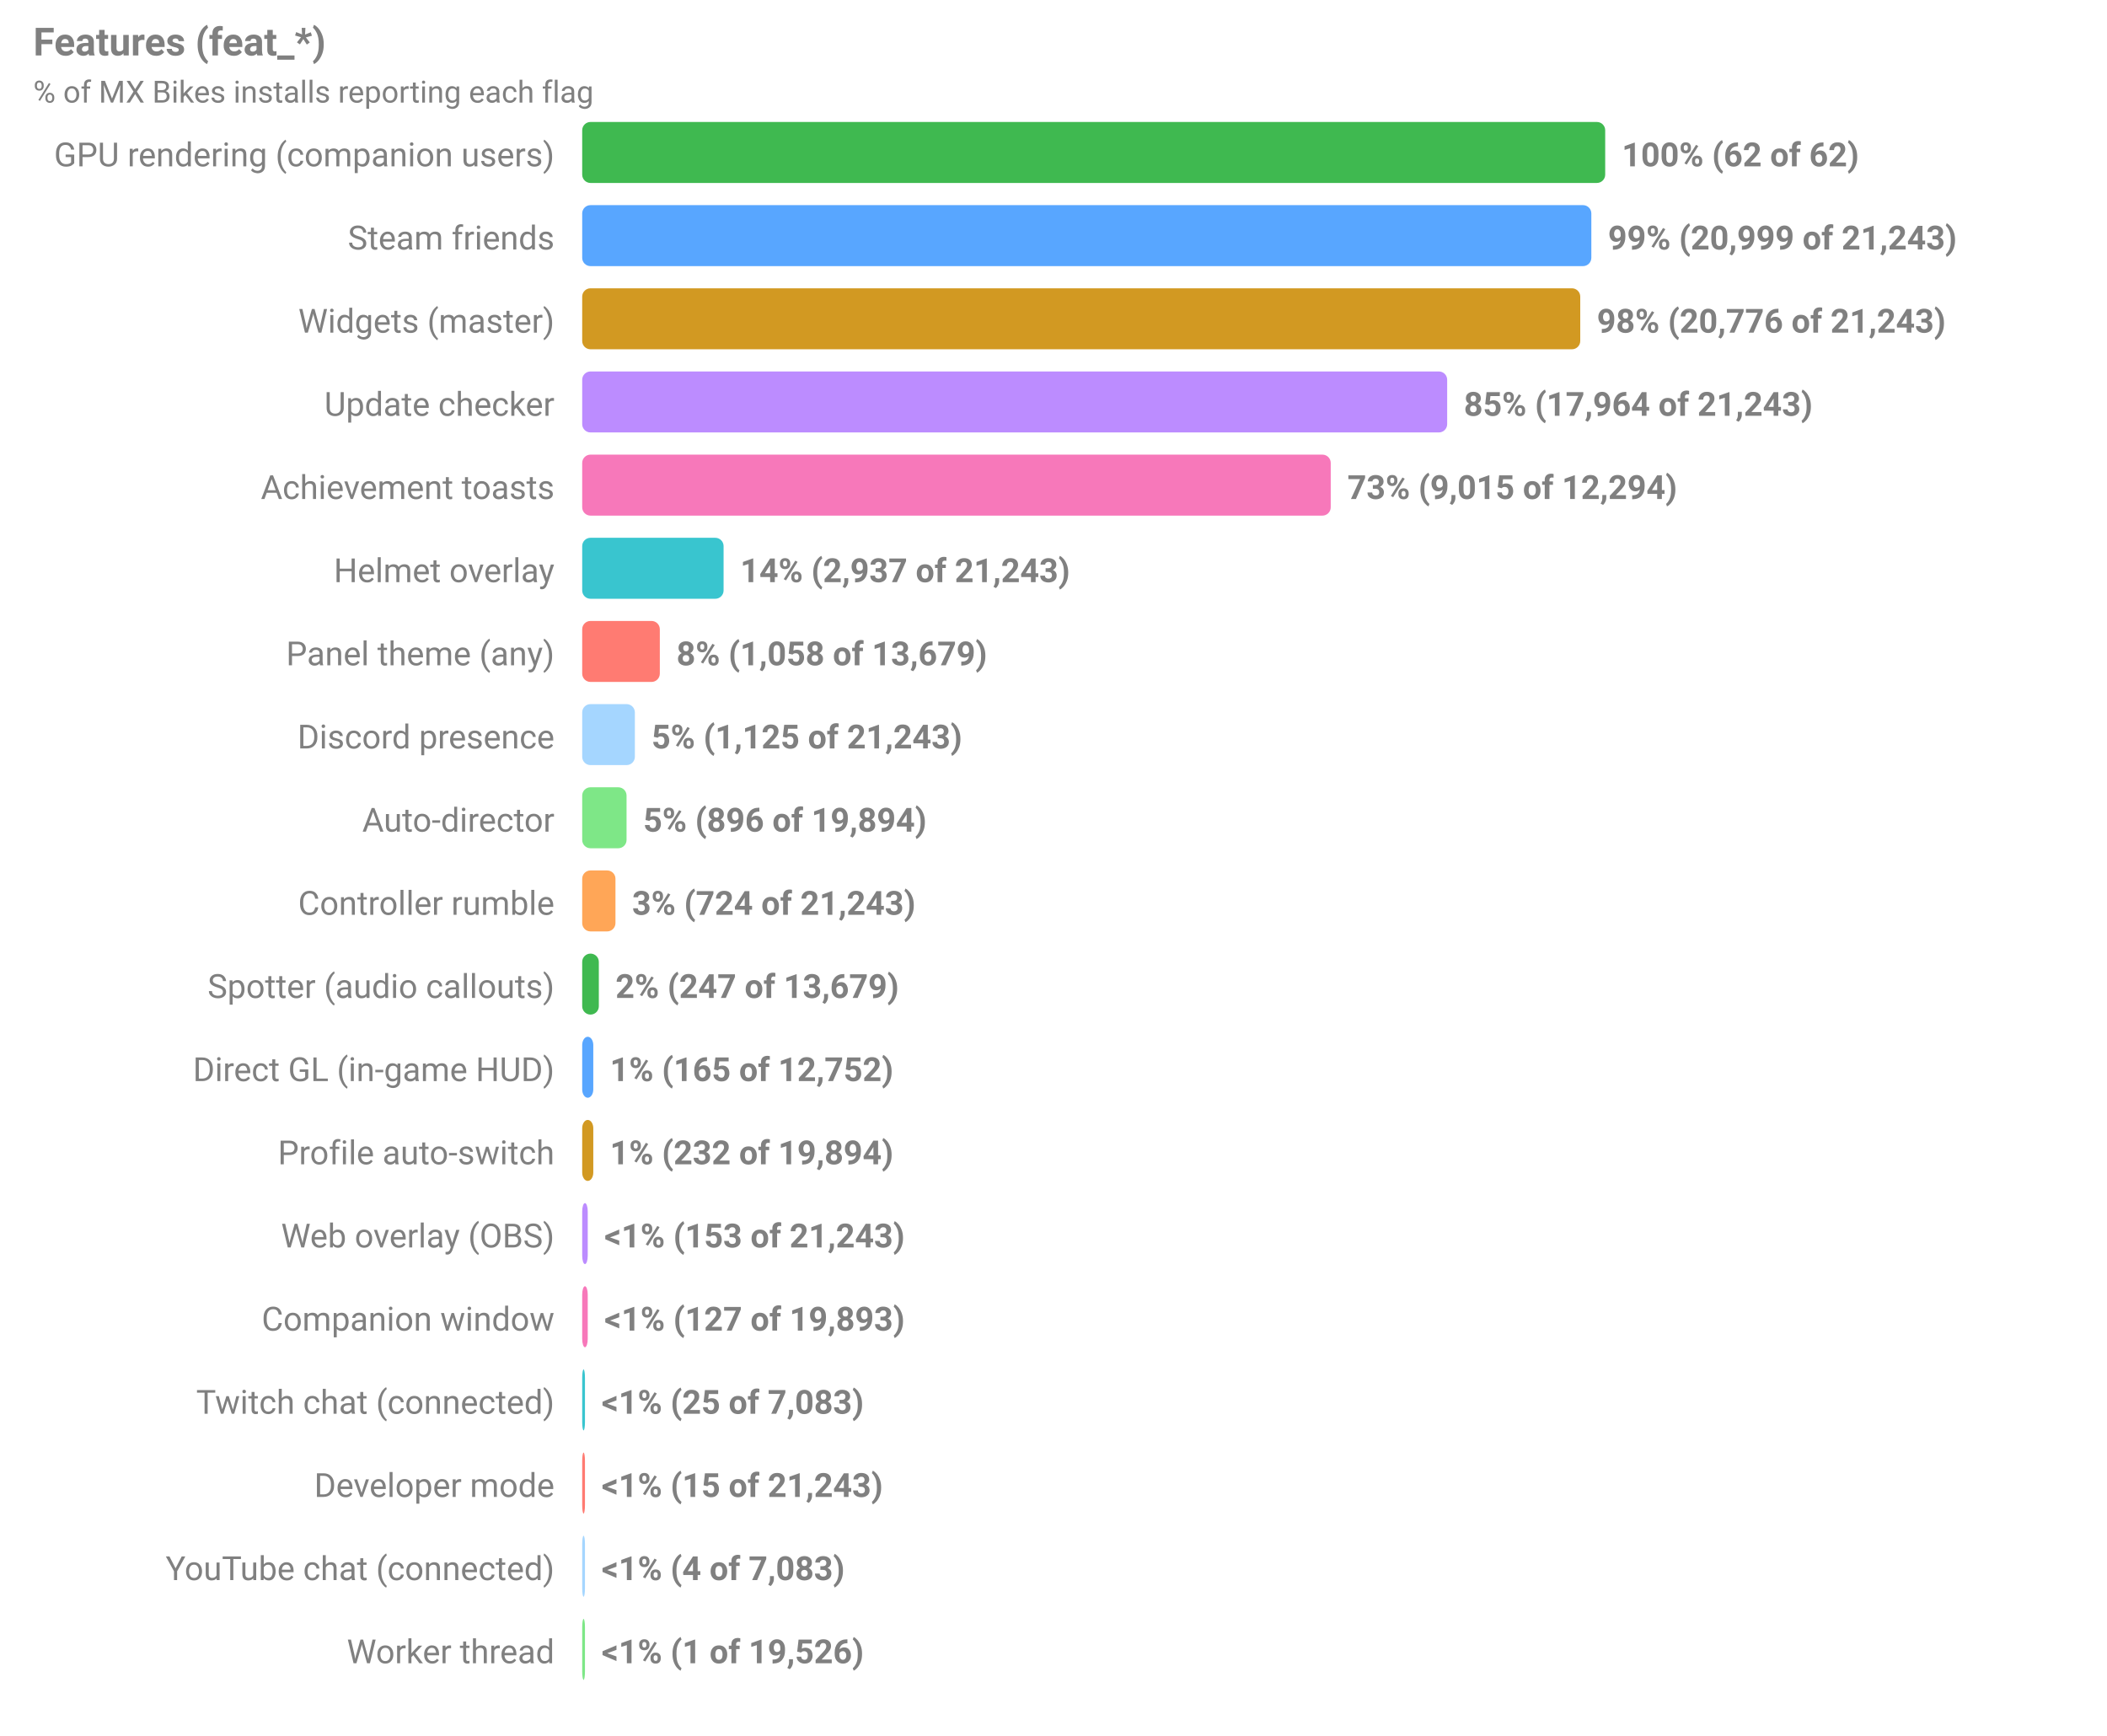
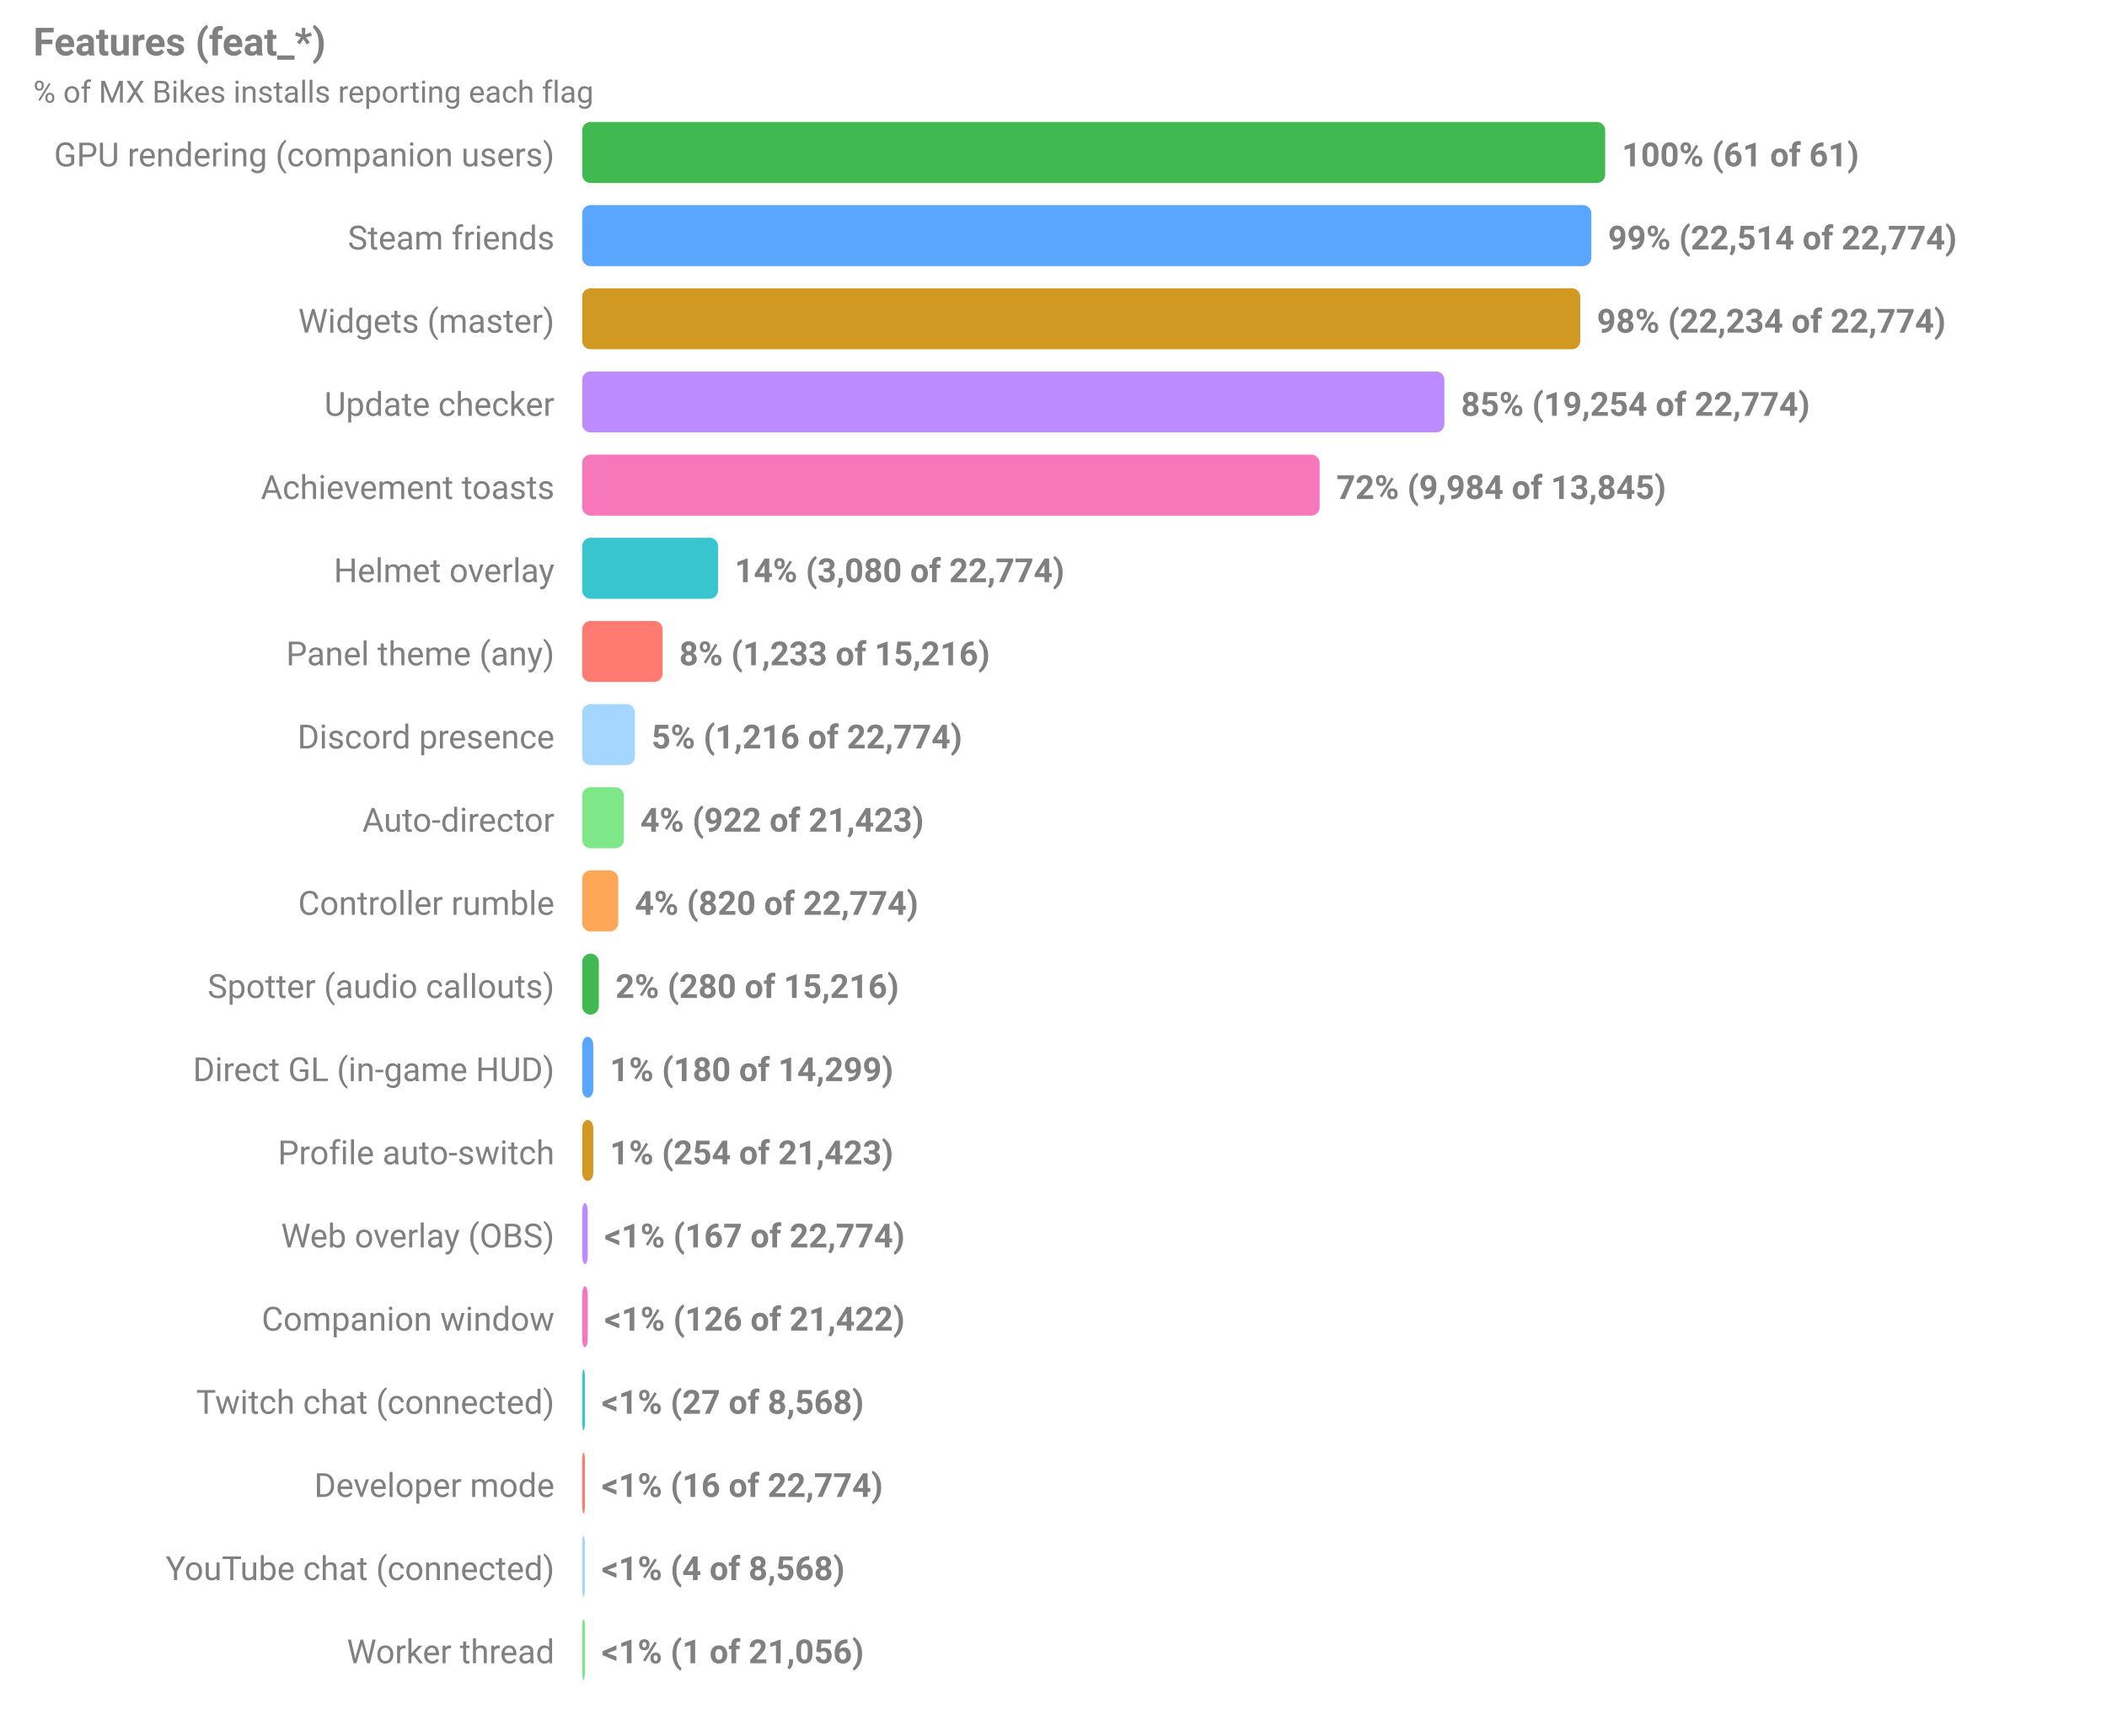
<svg xmlns="http://www.w3.org/2000/svg" width="760" height="626" viewBox="0 0 760 626" role="img" aria-label="Features (feat_*)">
  <style>
  text{font-family:-apple-system,BlinkMacSystemFont,'Segoe UI',Roboto,Helvetica,Arial,sans-serif}
  .grid{stroke:#808080;stroke-opacity:.3;stroke-width:1}
  .axis{stroke:#808080;stroke-width:1}
  .lbl{fill:#808080;font-size:12px}
  .val{fill:#808080;font-size:12px;font-weight:600}
  .title{fill:#808080;font-size:14px;font-weight:700}
  .sub{fill:#808080;font-size:11px}
  .gap{fill:#808080;opacity:.12}
  .gaplbl{fill:#808080;font-size:10px;opacity:.85}
+   .mark{stroke:#808080;stroke-opacity:.7;stroke-width:1;stroke-dasharray:2 3}
+   .markbg{fill:#808080;fill-opacity:.22}
+   .marklbl{fill:#808080;font-size:9.5px;font-weight:600}
  .ico{fill:#808080}
  .t1{fill:#e3b341}
  .t2{fill:#d29922}
  .t3{fill:#b7860b}
  .t4{fill:#946f0f}
</style>
  <text x="12" y="20" class="title">Features (feat_*)</text>
  <text x="12" y="37" class="sub">% of MX Bikes installs reporting each flag</text>
  <text x="200" y="60" class="lbl" text-anchor="end">GPU rendering (companion users)</text>
-   <rect x="210" y="44" width="369" height="22" rx="3" fill="#3fb950" data-tip="GPU rendering (companion users): 100% (62 of 62)" />
-   <text x="585" y="60" class="val">100% (62 of 62)</text>
+   <rect x="210" y="44" width="369" height="22" rx="3" fill="#3fb950" data-tip="GPU rendering (companion users): 100% (61 of 61)" />
+   <text x="585" y="60" class="val">100% (61 of 61)</text>
  <text x="200" y="90" class="lbl" text-anchor="end">Steam friends</text>
-   <rect x="210" y="74" width="364" height="22" rx="3" fill="#58a6ff" data-tip="Steam friends: 99% (20,999 of 21,243)" />
-   <text x="580" y="90" class="val">99% (20,999 of 21,243)</text>
+   <rect x="210" y="74" width="364" height="22" rx="3" fill="#58a6ff" data-tip="Steam friends: 99% (22,514 of 22,774)" />
+   <text x="580" y="90" class="val">99% (22,514 of 22,774)</text>
  <text x="200" y="120" class="lbl" text-anchor="end">Widgets (master)</text>
-   <rect x="210" y="104" width="360" height="22" rx="3" fill="#d29922" data-tip="Widgets (master): 98% (20,776 of 21,243)" />
-   <text x="576" y="120" class="val">98% (20,776 of 21,243)</text>
+   <rect x="210" y="104" width="360" height="22" rx="3" fill="#d29922" data-tip="Widgets (master): 98% (22,234 of 22,774)" />
+   <text x="576" y="120" class="val">98% (22,234 of 22,774)</text>
  <text x="200" y="150" class="lbl" text-anchor="end">Update checker</text>
-   <rect x="210" y="134" width="312" height="22" rx="3" fill="#bc8cff" data-tip="Update checker: 85% (17,964 of 21,243)" />
-   <text x="528" y="150" class="val">85% (17,964 of 21,243)</text>
+   <rect x="210" y="134" width="311" height="22" rx="3" fill="#bc8cff" data-tip="Update checker: 85% (19,254 of 22,774)" />
+   <text x="527" y="150" class="val">85% (19,254 of 22,774)</text>
  <text x="200" y="180" class="lbl" text-anchor="end">Achievement toasts</text>
-   <rect x="210" y="164" width="270" height="22" rx="3" fill="#f778ba" data-tip="Achievement toasts: 73% (9,015 of 12,294)" />
-   <text x="486" y="180" class="val">73% (9,015 of 12,294)</text>
+   <rect x="210" y="164" width="266" height="22" rx="3" fill="#f778ba" data-tip="Achievement toasts: 72% (9,984 of 13,845)" />
+   <text x="482" y="180" class="val">72% (9,984 of 13,845)</text>
  <text x="200" y="210" class="lbl" text-anchor="end">Helmet overlay</text>
-   <rect x="210" y="194" width="51" height="22" rx="3" fill="#39c5cf" data-tip="Helmet overlay: 14% (2,937 of 21,243)" />
-   <text x="267" y="210" class="val">14% (2,937 of 21,243)</text>
+   <rect x="210" y="194" width="49" height="22" rx="3" fill="#39c5cf" data-tip="Helmet overlay: 14% (3,080 of 22,774)" />
+   <text x="265" y="210" class="val">14% (3,080 of 22,774)</text>
  <text x="200" y="240" class="lbl" text-anchor="end">Panel theme (any)</text>
-   <rect x="210" y="224" width="28" height="22" rx="3" fill="#ff7b72" data-tip="Panel theme (any): 8% (1,058 of 13,679)" />
-   <text x="244" y="240" class="val">8% (1,058 of 13,679)</text>
+   <rect x="210" y="224" width="29" height="22" rx="3" fill="#ff7b72" data-tip="Panel theme (any): 8% (1,233 of 15,216)" />
+   <text x="245" y="240" class="val">8% (1,233 of 15,216)</text>
  <text x="200" y="270" class="lbl" text-anchor="end">Discord presence</text>
-   <rect x="210" y="254" width="19" height="22" rx="3" fill="#a5d6ff" data-tip="Discord presence: 5% (1,125 of 21,243)" />
-   <text x="235" y="270" class="val">5% (1,125 of 21,243)</text>
+   <rect x="210" y="254" width="19" height="22" rx="3" fill="#a5d6ff" data-tip="Discord presence: 5% (1,216 of 22,774)" />
+   <text x="235" y="270" class="val">5% (1,216 of 22,774)</text>
  <text x="200" y="300" class="lbl" text-anchor="end">Auto-director</text>
-   <rect x="210" y="284" width="16" height="22" rx="3" fill="#7ee787" data-tip="Auto-director: 5% (896 of 19,894)" />
-   <text x="232" y="300" class="val">5% (896 of 19,894)</text>
+   <rect x="210" y="284" width="15" height="22" rx="3" fill="#7ee787" data-tip="Auto-director: 4% (922 of 21,423)" />
+   <text x="231" y="300" class="val">4% (922 of 21,423)</text>
  <text x="200" y="330" class="lbl" text-anchor="end">Controller rumble</text>
-   <rect x="210" y="314" width="12" height="22" rx="3" fill="#ffa657" data-tip="Controller rumble: 3% (724 of 21,243)" />
-   <text x="228" y="330" class="val">3% (724 of 21,243)</text>
+   <rect x="210" y="314" width="13" height="22" rx="3" fill="#ffa657" data-tip="Controller rumble: 4% (820 of 22,774)" />
+   <text x="229" y="330" class="val">4% (820 of 22,774)</text>
  <text x="200" y="360" class="lbl" text-anchor="end">Spotter (audio callouts)</text>
-   <rect x="210" y="344" width="6" height="22" rx="3" fill="#3fb950" data-tip="Spotter (audio callouts): 2% (247 of 13,679)" />
-   <text x="222" y="360" class="val">2% (247 of 13,679)</text>
+   <rect x="210" y="344" width="6" height="22" rx="3" fill="#3fb950" data-tip="Spotter (audio callouts): 2% (280 of 15,216)" />
+   <text x="222" y="360" class="val">2% (280 of 15,216)</text>
  <text x="200" y="390" class="lbl" text-anchor="end">Direct GL (in-game HUD)</text>
-   <rect x="210" y="374" width="4" height="22" rx="3" fill="#58a6ff" data-tip="Direct GL (in-game HUD): 1% (165 of 12,752)" />
-   <text x="220" y="390" class="val">1% (165 of 12,752)</text>
+   <rect x="210" y="374" width="4" height="22" rx="3" fill="#58a6ff" data-tip="Direct GL (in-game HUD): 1% (180 of 14,299)" />
+   <text x="220" y="390" class="val">1% (180 of 14,299)</text>
  <text x="200" y="420" class="lbl" text-anchor="end">Profile auto-switch</text>
-   <rect x="210" y="404" width="4" height="22" rx="3" fill="#d29922" data-tip="Profile auto-switch: 1% (232 of 19,894)" />
-   <text x="220" y="420" class="val">1% (232 of 19,894)</text>
+   <rect x="210" y="404" width="4" height="22" rx="3" fill="#d29922" data-tip="Profile auto-switch: 1% (254 of 21,423)" />
+   <text x="220" y="420" class="val">1% (254 of 21,423)</text>
  <text x="200" y="450" class="lbl" text-anchor="end">Web overlay (OBS)</text>
-   <rect x="210" y="434" width="2" height="22" rx="3" fill="#bc8cff" data-tip="Web overlay (OBS): &lt;1% (153 of 21,243)" />
-   <text x="218" y="450" class="val">&lt;1% (153 of 21,243)</text>
+   <rect x="210" y="434" width="2" height="22" rx="3" fill="#bc8cff" data-tip="Web overlay (OBS): &lt;1% (167 of 22,774)" />
+   <text x="218" y="450" class="val">&lt;1% (167 of 22,774)</text>
  <text x="200" y="480" class="lbl" text-anchor="end">Companion window</text>
-   <rect x="210" y="464" width="2" height="22" rx="3" fill="#f778ba" data-tip="Companion window: &lt;1% (127 of 19,893)" />
-   <text x="218" y="480" class="val">&lt;1% (127 of 19,893)</text>
+   <rect x="210" y="464" width="2" height="22" rx="3" fill="#f778ba" data-tip="Companion window: &lt;1% (126 of 21,422)" />
+   <text x="218" y="480" class="val">&lt;1% (126 of 21,422)</text>
  <text x="200" y="510" class="lbl" text-anchor="end">Twitch chat (connected)</text>
-   <rect x="210" y="494" width="1" height="22" rx="3" fill="#39c5cf" data-tip="Twitch chat (connected): &lt;1% (25 of 7,083)" />
-   <text x="217" y="510" class="val">&lt;1% (25 of 7,083)</text>
+   <rect x="210" y="494" width="1" height="22" rx="3" fill="#39c5cf" data-tip="Twitch chat (connected): &lt;1% (27 of 8,568)" />
+   <text x="217" y="510" class="val">&lt;1% (27 of 8,568)</text>
  <text x="200" y="540" class="lbl" text-anchor="end">Developer mode</text>
-   <rect x="210" y="524" width="1" height="22" rx="3" fill="#ff7b72" data-tip="Developer mode: &lt;1% (15 of 21,243)" />
-   <text x="217" y="540" class="val">&lt;1% (15 of 21,243)</text>
+   <rect x="210" y="524" width="1" height="22" rx="3" fill="#ff7b72" data-tip="Developer mode: &lt;1% (16 of 22,774)" />
+   <text x="217" y="540" class="val">&lt;1% (16 of 22,774)</text>
  <text x="200" y="570" class="lbl" text-anchor="end">YouTube chat (connected)</text>
-   <rect x="210" y="554" width="1" height="22" rx="3" fill="#a5d6ff" data-tip="YouTube chat (connected): &lt;1% (4 of 7,083)" />
-   <text x="217" y="570" class="val">&lt;1% (4 of 7,083)</text>
+   <rect x="210" y="554" width="1" height="22" rx="3" fill="#a5d6ff" data-tip="YouTube chat (connected): &lt;1% (4 of 8,568)" />
+   <text x="217" y="570" class="val">&lt;1% (4 of 8,568)</text>
  <text x="200" y="600" class="lbl" text-anchor="end">Worker thread</text>
-   <rect x="210" y="584" width="1" height="22" rx="3" fill="#7ee787" data-tip="Worker thread: &lt;1% (1 of 19,526)" />
-   <text x="217" y="600" class="val">&lt;1% (1 of 19,526)</text>
+   <rect x="210" y="584" width="1" height="22" rx="3" fill="#7ee787" data-tip="Worker thread: &lt;1% (1 of 21,056)" />
+   <text x="217" y="600" class="val">&lt;1% (1 of 21,056)</text>
</svg>
